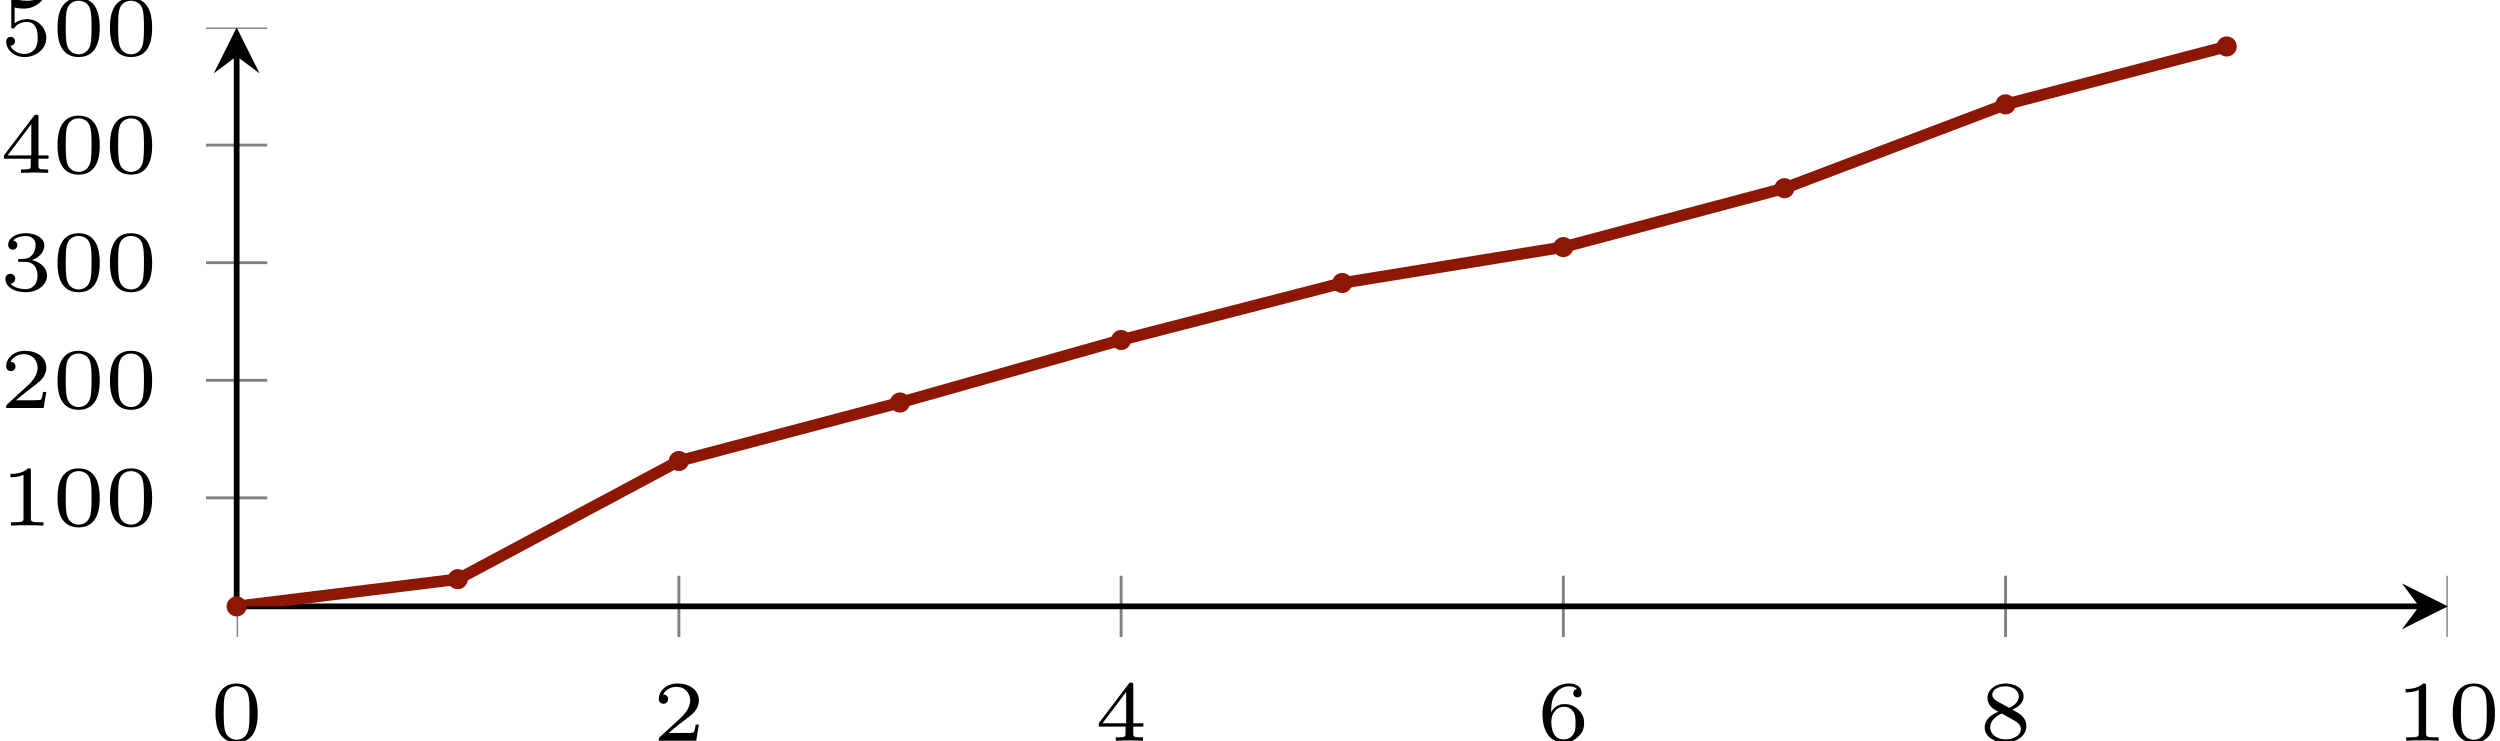
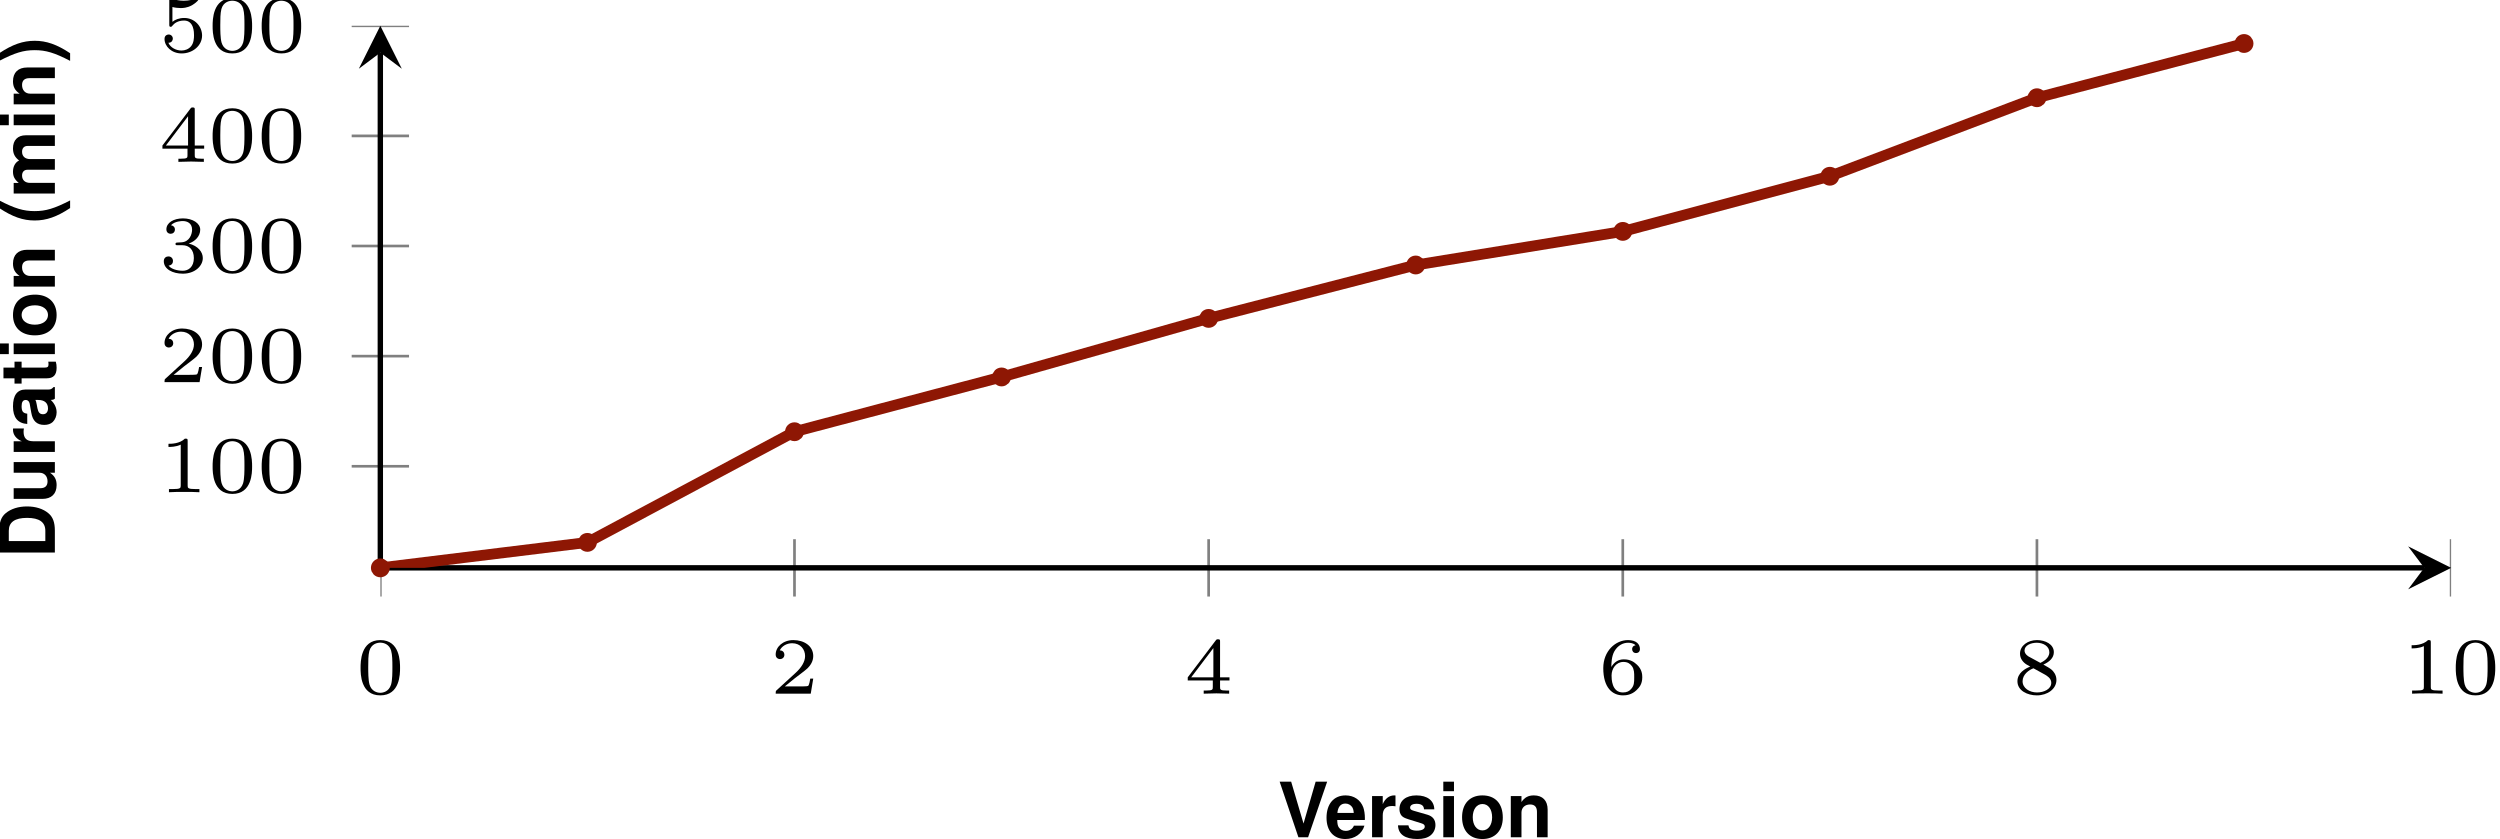
- <svg xmlns="http://www.w3.org/2000/svg" xmlns:xlink="http://www.w3.org/1999/xlink" height="51.452pt" version="1.1" viewBox="2.791 -12.139 173.659 51.452" width="173.659pt">
+ <svg xmlns="http://www.w3.org/2000/svg" xmlns:xlink="http://www.w3.org/1999/xlink" height="62.182pt" version="1.1" viewBox="2.864 -12.138 185.432 62.182" width="185.432pt">
  <defs>
    <clipPath id="clip1">
-       <path d="M19.23 171.707H172.824V-151.953H19.23" />
+       <path d="M31.074 171.707H184.671V-151.953H31.074" />
    </clipPath>
    <clipPath id="clip2">
-       <path d="M-122.527 29.98V-10.227H314.582V29.98" />
+       <path d="M-110.68 29.98V-10.227H326.425V29.98" />
    </clipPath>
    <clipPath id="clip3">
-       <path d="M19.23 29.98H172.824V-10.227H19.23Z" />
+       <path d="M31.074 29.98H184.671V-10.227H31.074Z" />
    </clipPath>
-     <path d="M3.288 -1.907C3.288 -2.343 3.288 -3.975 1.823 -3.975S0.359 -2.343 0.359 -1.907C0.359 -1.476 0.359 0.126 1.823 0.126S3.288 -1.476 3.288 -1.907ZM1.823 -0.066C1.572 -0.066 1.166 -0.185 1.022 -0.681C0.927 -1.028 0.927 -1.614 0.927 -1.985C0.927 -2.385 0.927 -2.845 1.01 -3.168C1.16 -3.706 1.614 -3.784 1.823 -3.784C2.098 -3.784 2.493 -3.652 2.624 -3.198C2.714 -2.881 2.72 -2.445 2.72 -1.985C2.72 -1.602 2.72 -0.998 2.618 -0.664C2.451 -0.143 2.02 -0.066 1.823 -0.066Z" id="g0-48" />
-     <path d="M2.146 -3.796C2.146 -3.975 2.122 -3.975 1.943 -3.975C1.548 -3.593 0.938 -3.593 0.723 -3.593V-3.359C0.879 -3.359 1.273 -3.359 1.632 -3.527V-0.508C1.632 -0.311 1.632 -0.233 1.016 -0.233H0.759V0C1.088 -0.024 1.554 -0.024 1.889 -0.024S2.69 -0.024 3.019 0V-0.233H2.762C2.146 -0.233 2.146 -0.311 2.146 -0.508V-3.796Z" id="g0-49" />
-     <path d="M3.216 -1.118H2.995C2.983 -1.034 2.923 -0.64 2.833 -0.574C2.792 -0.538 2.307 -0.538 2.224 -0.538H1.106L1.871 -1.16C2.074 -1.321 2.606 -1.704 2.792 -1.883C2.971 -2.062 3.216 -2.367 3.216 -2.792C3.216 -3.539 2.54 -3.975 1.739 -3.975C0.968 -3.975 0.43 -3.467 0.43 -2.905C0.43 -2.6 0.687 -2.564 0.753 -2.564C0.903 -2.564 1.076 -2.672 1.076 -2.887C1.076 -3.019 0.998 -3.21 0.735 -3.21C0.873 -3.515 1.237 -3.742 1.65 -3.742C2.277 -3.742 2.612 -3.276 2.612 -2.792C2.612 -2.367 2.331 -1.931 1.913 -1.548L0.496 -0.251C0.436 -0.191 0.43 -0.185 0.43 0H3.031L3.216 -1.118Z" id="g0-50" />
-     <path d="M1.757 -1.985C2.265 -1.985 2.606 -1.644 2.606 -1.034C2.606 -0.377 2.212 -0.09 1.775 -0.09C1.614 -0.09 0.998 -0.126 0.729 -0.472C0.962 -0.496 1.058 -0.652 1.058 -0.813C1.058 -1.016 0.915 -1.154 0.717 -1.154C0.556 -1.154 0.377 -1.052 0.377 -0.801C0.377 -0.209 1.034 0.126 1.793 0.126C2.678 0.126 3.27 -0.442 3.27 -1.034C3.27 -1.47 2.935 -1.931 2.224 -2.11C2.696 -2.265 3.078 -2.648 3.078 -3.138C3.078 -3.616 2.517 -3.975 1.799 -3.975C1.1 -3.975 0.568 -3.652 0.568 -3.162C0.568 -2.905 0.765 -2.833 0.885 -2.833C1.04 -2.833 1.201 -2.941 1.201 -3.15C1.201 -3.335 1.07 -3.443 0.909 -3.467C1.19 -3.778 1.734 -3.778 1.787 -3.778C2.092 -3.778 2.475 -3.634 2.475 -3.138C2.475 -2.809 2.289 -2.236 1.692 -2.2C1.584 -2.194 1.423 -2.182 1.369 -2.182C1.309 -2.176 1.243 -2.17 1.243 -2.08C1.243 -1.985 1.309 -1.985 1.411 -1.985H1.757Z" id="g0-51" />
-     <path d="M3.371 -0.98V-1.213H2.672V-3.856C2.672 -3.993 2.672 -4.035 2.523 -4.035C2.415 -4.035 2.403 -4.017 2.349 -3.945L0.275 -1.213V-0.98H2.134V-0.502C2.134 -0.305 2.134 -0.233 1.632 -0.233H1.459V0C1.578 -0.006 2.14 -0.024 2.403 -0.024S3.228 -0.006 3.347 0V-0.233H3.174C2.672 -0.233 2.672 -0.305 2.672 -0.502V-0.98H3.371ZM2.176 -3.383V-1.213H0.532L2.176 -3.383Z" id="g0-52" />
-     <path d="M1.016 -3.318C1.213 -3.264 1.423 -3.24 1.626 -3.24C1.757 -3.24 2.092 -3.24 2.469 -3.449C2.57 -3.509 2.941 -3.754 2.941 -3.879C2.941 -3.957 2.881 -3.975 2.857 -3.975C2.839 -3.975 2.833 -3.975 2.768 -3.951C2.552 -3.868 2.248 -3.784 1.859 -3.784C1.566 -3.784 1.243 -3.838 0.974 -3.939C0.915 -3.963 0.891 -3.975 0.867 -3.975C0.783 -3.975 0.783 -3.909 0.783 -3.814V-2.02C0.783 -1.919 0.783 -1.847 0.891 -1.847C0.944 -1.847 0.962 -1.871 1.004 -1.919C1.154 -2.11 1.417 -2.313 1.883 -2.313C2.618 -2.313 2.618 -1.417 2.618 -1.225C2.618 -0.992 2.6 -0.658 2.403 -0.412C2.218 -0.185 1.943 -0.09 1.686 -0.09C1.273 -0.09 0.861 -0.317 0.717 -0.664C1.01 -0.669 1.046 -0.903 1.046 -0.974C1.046 -1.136 0.921 -1.279 0.735 -1.279C0.681 -1.279 0.43 -1.249 0.43 -0.95C0.43 -0.4 0.95 0.126 1.704 0.126C2.523 0.126 3.216 -0.454 3.216 -1.201C3.216 -1.883 2.666 -2.505 1.895 -2.505C1.506 -2.505 1.207 -2.379 1.016 -2.218V-3.318Z" id="g0-53" />
-     <path d="M0.974 -1.979C0.98 -2.277 0.992 -2.774 1.201 -3.144C1.465 -3.599 1.859 -3.778 2.218 -3.778C2.355 -3.778 2.63 -3.754 2.774 -3.587C2.552 -3.551 2.517 -3.395 2.517 -3.3C2.517 -3.144 2.624 -3.013 2.803 -3.013S3.096 -3.126 3.096 -3.312C3.096 -3.676 2.821 -3.975 2.212 -3.975C1.285 -3.975 0.377 -3.168 0.377 -1.895C0.377 -0.442 1.052 0.126 1.841 0.126C2.074 0.126 2.481 0.09 2.845 -0.263C3.037 -0.454 3.27 -0.693 3.27 -1.219C3.27 -1.423 3.246 -1.805 2.881 -2.146C2.672 -2.337 2.409 -2.546 1.901 -2.546C1.482 -2.546 1.178 -2.331 0.974 -1.979ZM1.835 -0.09C0.992 -0.09 0.992 -1.118 0.992 -1.351C0.992 -1.865 1.333 -2.355 1.871 -2.355C2.182 -2.355 2.361 -2.23 2.505 -2.038C2.672 -1.805 2.672 -1.536 2.672 -1.219C2.672 -0.807 2.66 -0.604 2.457 -0.365C2.313 -0.185 2.122 -0.09 1.835 -0.09Z" id="g0-54" />
-     <path d="M2.301 -2.158C2.744 -2.355 3.078 -2.648 3.078 -3.078C3.078 -3.664 2.451 -3.975 1.829 -3.975C1.154 -3.975 0.568 -3.569 0.568 -2.965C0.568 -2.594 0.813 -2.307 1.064 -2.158C1.124 -2.122 1.267 -2.044 1.327 -2.008C0.933 -1.859 0.377 -1.524 0.377 -0.921C0.377 -0.221 1.124 0.126 1.817 0.126C2.612 0.126 3.27 -0.353 3.27 -1.016C3.27 -1.429 3.019 -1.674 2.929 -1.763C2.815 -1.871 2.517 -2.038 2.301 -2.158ZM1.219 -2.75C1.207 -2.756 0.903 -2.923 0.903 -3.198C0.903 -3.587 1.375 -3.778 1.817 -3.778C2.283 -3.778 2.744 -3.521 2.744 -3.072C2.744 -2.612 2.248 -2.367 2.08 -2.283L1.219 -2.75ZM1.566 -1.883C1.632 -1.847 2.271 -1.488 2.433 -1.405C2.558 -1.327 2.887 -1.148 2.887 -0.807C2.887 -0.335 2.337 -0.09 1.829 -0.09C1.273 -0.09 0.759 -0.412 0.759 -0.921S1.237 -1.763 1.566 -1.883Z" id="g0-56" />
+     <path d="M3.288 -1.907C3.288 -2.343 3.288 -3.975 1.823 -3.975S0.359 -2.343 0.359 -1.907C0.359 -1.476 0.359 0.126 1.823 0.126S3.288 -1.476 3.288 -1.907ZM1.823 -0.066C1.572 -0.066 1.166 -0.185 1.022 -0.681C0.927 -1.028 0.927 -1.614 0.927 -1.985C0.927 -2.385 0.927 -2.845 1.01 -3.168C1.16 -3.706 1.614 -3.784 1.823 -3.784C2.098 -3.784 2.493 -3.652 2.624 -3.198C2.714 -2.881 2.72 -2.445 2.72 -1.985C2.72 -1.602 2.72 -0.998 2.618 -0.664C2.451 -0.143 2.02 -0.066 1.823 -0.066Z" id="g2-48" />
+     <path d="M2.146 -3.796C2.146 -3.975 2.122 -3.975 1.943 -3.975C1.548 -3.593 0.938 -3.593 0.723 -3.593V-3.359C0.879 -3.359 1.273 -3.359 1.632 -3.527V-0.508C1.632 -0.311 1.632 -0.233 1.016 -0.233H0.759V0C1.088 -0.024 1.554 -0.024 1.889 -0.024S2.69 -0.024 3.019 0V-0.233H2.762C2.146 -0.233 2.146 -0.311 2.146 -0.508V-3.796Z" id="g2-49" />
+     <path d="M3.216 -1.118H2.995C2.983 -1.034 2.923 -0.64 2.833 -0.574C2.792 -0.538 2.307 -0.538 2.224 -0.538H1.106L1.871 -1.16C2.074 -1.321 2.606 -1.704 2.792 -1.883C2.971 -2.062 3.216 -2.367 3.216 -2.792C3.216 -3.539 2.54 -3.975 1.739 -3.975C0.968 -3.975 0.43 -3.467 0.43 -2.905C0.43 -2.6 0.687 -2.564 0.753 -2.564C0.903 -2.564 1.076 -2.672 1.076 -2.887C1.076 -3.019 0.998 -3.21 0.735 -3.21C0.873 -3.515 1.237 -3.742 1.65 -3.742C2.277 -3.742 2.612 -3.276 2.612 -2.792C2.612 -2.367 2.331 -1.931 1.913 -1.548L0.496 -0.251C0.436 -0.191 0.43 -0.185 0.43 0H3.031L3.216 -1.118Z" id="g2-50" />
+     <path d="M1.757 -1.985C2.265 -1.985 2.606 -1.644 2.606 -1.034C2.606 -0.377 2.212 -0.09 1.775 -0.09C1.614 -0.09 0.998 -0.126 0.729 -0.472C0.962 -0.496 1.058 -0.652 1.058 -0.813C1.058 -1.016 0.915 -1.154 0.717 -1.154C0.556 -1.154 0.377 -1.052 0.377 -0.801C0.377 -0.209 1.034 0.126 1.793 0.126C2.678 0.126 3.27 -0.442 3.27 -1.034C3.27 -1.47 2.935 -1.931 2.224 -2.11C2.696 -2.265 3.078 -2.648 3.078 -3.138C3.078 -3.616 2.517 -3.975 1.799 -3.975C1.1 -3.975 0.568 -3.652 0.568 -3.162C0.568 -2.905 0.765 -2.833 0.885 -2.833C1.04 -2.833 1.201 -2.941 1.201 -3.15C1.201 -3.335 1.07 -3.443 0.909 -3.467C1.19 -3.778 1.734 -3.778 1.787 -3.778C2.092 -3.778 2.475 -3.634 2.475 -3.138C2.475 -2.809 2.289 -2.236 1.692 -2.2C1.584 -2.194 1.423 -2.182 1.369 -2.182C1.309 -2.176 1.243 -2.17 1.243 -2.08C1.243 -1.985 1.309 -1.985 1.411 -1.985H1.757Z" id="g2-51" />
+     <path d="M3.371 -0.98V-1.213H2.672V-3.856C2.672 -3.993 2.672 -4.035 2.523 -4.035C2.415 -4.035 2.403 -4.017 2.349 -3.945L0.275 -1.213V-0.98H2.134V-0.502C2.134 -0.305 2.134 -0.233 1.632 -0.233H1.459V0C1.578 -0.006 2.14 -0.024 2.403 -0.024S3.228 -0.006 3.347 0V-0.233H3.174C2.672 -0.233 2.672 -0.305 2.672 -0.502V-0.98H3.371ZM2.176 -3.383V-1.213H0.532L2.176 -3.383Z" id="g2-52" />
+     <path d="M1.016 -3.318C1.213 -3.264 1.423 -3.24 1.626 -3.24C1.757 -3.24 2.092 -3.24 2.469 -3.449C2.57 -3.509 2.941 -3.754 2.941 -3.879C2.941 -3.957 2.881 -3.975 2.857 -3.975C2.839 -3.975 2.833 -3.975 2.768 -3.951C2.552 -3.868 2.248 -3.784 1.859 -3.784C1.566 -3.784 1.243 -3.838 0.974 -3.939C0.915 -3.963 0.891 -3.975 0.867 -3.975C0.783 -3.975 0.783 -3.909 0.783 -3.814V-2.02C0.783 -1.919 0.783 -1.847 0.891 -1.847C0.944 -1.847 0.962 -1.871 1.004 -1.919C1.154 -2.11 1.417 -2.313 1.883 -2.313C2.618 -2.313 2.618 -1.417 2.618 -1.225C2.618 -0.992 2.6 -0.658 2.403 -0.412C2.218 -0.185 1.943 -0.09 1.686 -0.09C1.273 -0.09 0.861 -0.317 0.717 -0.664C1.01 -0.669 1.046 -0.903 1.046 -0.974C1.046 -1.136 0.921 -1.279 0.735 -1.279C0.681 -1.279 0.43 -1.249 0.43 -0.95C0.43 -0.4 0.95 0.126 1.704 0.126C2.523 0.126 3.216 -0.454 3.216 -1.201C3.216 -1.883 2.666 -2.505 1.895 -2.505C1.506 -2.505 1.207 -2.379 1.016 -2.218V-3.318Z" id="g2-53" />
+     <path d="M0.974 -1.979C0.98 -2.277 0.992 -2.774 1.201 -3.144C1.465 -3.599 1.859 -3.778 2.218 -3.778C2.355 -3.778 2.63 -3.754 2.774 -3.587C2.552 -3.551 2.517 -3.395 2.517 -3.3C2.517 -3.144 2.624 -3.013 2.803 -3.013S3.096 -3.126 3.096 -3.312C3.096 -3.676 2.821 -3.975 2.212 -3.975C1.285 -3.975 0.377 -3.168 0.377 -1.895C0.377 -0.442 1.052 0.126 1.841 0.126C2.074 0.126 2.481 0.09 2.845 -0.263C3.037 -0.454 3.27 -0.693 3.27 -1.219C3.27 -1.423 3.246 -1.805 2.881 -2.146C2.672 -2.337 2.409 -2.546 1.901 -2.546C1.482 -2.546 1.178 -2.331 0.974 -1.979ZM1.835 -0.09C0.992 -0.09 0.992 -1.118 0.992 -1.351C0.992 -1.865 1.333 -2.355 1.871 -2.355C2.182 -2.355 2.361 -2.23 2.505 -2.038C2.672 -1.805 2.672 -1.536 2.672 -1.219C2.672 -0.807 2.66 -0.604 2.457 -0.365C2.313 -0.185 2.122 -0.09 1.835 -0.09Z" id="g2-54" />
+     <path d="M2.301 -2.158C2.744 -2.355 3.078 -2.648 3.078 -3.078C3.078 -3.664 2.451 -3.975 1.829 -3.975C1.154 -3.975 0.568 -3.569 0.568 -2.965C0.568 -2.594 0.813 -2.307 1.064 -2.158C1.124 -2.122 1.267 -2.044 1.327 -2.008C0.933 -1.859 0.377 -1.524 0.377 -0.921C0.377 -0.221 1.124 0.126 1.817 0.126C2.612 0.126 3.27 -0.353 3.27 -1.016C3.27 -1.429 3.019 -1.674 2.929 -1.763C2.815 -1.871 2.517 -2.038 2.301 -2.158ZM1.219 -2.75C1.207 -2.756 0.903 -2.923 0.903 -3.198C0.903 -3.587 1.375 -3.778 1.817 -3.778C2.283 -3.778 2.744 -3.521 2.744 -3.072C2.744 -2.612 2.248 -2.367 2.08 -2.283L1.219 -2.75ZM1.566 -1.883C1.632 -1.847 2.271 -1.488 2.433 -1.405C2.558 -1.327 2.887 -1.148 2.887 -0.807C2.887 -0.335 2.337 -0.09 1.829 -0.09C1.273 -0.09 0.759 -0.412 0.759 -0.921S1.237 -1.763 1.566 -1.883Z" id="g2-56" />
+     <path d="M1.148 -4.124C0.498 -3.146 0.226 -2.365 0.226 -1.499C0.226 -0.628 0.498 0.153 1.148 1.131H1.714C1.115 -0.034 0.922 -0.668 0.922 -1.499C0.922 -2.325 1.115 -2.97 1.714 -4.124H1.148Z" id="g1-40" />
+     <path d="M0.69 1.131C1.341 0.153 1.612 -0.628 1.612 -1.494C1.612 -2.365 1.341 -3.146 0.69 -4.124H0.124C0.724 -2.959 0.917 -2.325 0.917 -1.494C0.917 -0.668 0.724 -0.023 0.124 1.131H0.69Z" id="g1-41" />
+     <path d="M0.436 0H2.048C2.676 0 3.072 -0.147 3.349 -0.481C3.677 -0.866 3.853 -1.426 3.853 -2.065C3.853 -2.699 3.677 -3.259 3.349 -3.649C3.072 -3.983 2.682 -4.124 2.048 -4.124H0.436V0ZM1.284 -0.707V-3.417H2.048C2.687 -3.417 3.004 -2.97 3.004 -2.059C3.004 -1.154 2.687 -0.707 2.048 -0.707H1.284Z" id="g1-68" />
+     <path d="M2.246 0L3.66 -4.124H2.806L1.907 -1.018L0.99 -4.124H0.136L1.528 0H2.246Z" id="g1-86" />
+     <path d="M2.965 -0.096C2.823 -0.226 2.783 -0.311 2.783 -0.47V-2.167C2.783 -2.789 2.359 -3.106 1.533 -3.106S0.277 -2.755 0.226 -2.048H0.99C1.03 -2.365 1.16 -2.467 1.55 -2.467C1.856 -2.467 2.008 -2.365 2.008 -2.161C2.008 -2.059 1.957 -1.969 1.873 -1.924C1.765 -1.867 1.765 -1.867 1.375 -1.805L1.058 -1.748C0.453 -1.646 0.158 -1.335 0.158 -0.786C0.158 -0.526 0.232 -0.311 0.373 -0.158C0.549 0.023 0.815 0.13 1.086 0.13C1.426 0.13 1.737 -0.017 2.014 -0.306C2.014 -0.147 2.031 -0.091 2.105 0H2.965V-0.096ZM2.008 -1.228C2.008 -0.769 1.782 -0.509 1.38 -0.509C1.115 -0.509 0.95 -0.651 0.95 -0.877C0.95 -1.115 1.075 -1.228 1.403 -1.296L1.675 -1.346C1.884 -1.386 1.918 -1.397 2.008 -1.443V-1.228Z" id="g1-97" />
+     <path d="M2.965 -1.279C2.97 -1.346 2.97 -1.375 2.97 -1.414C2.97 -1.72 2.925 -2.003 2.851 -2.218C2.648 -2.772 2.155 -3.106 1.539 -3.106C0.662 -3.106 0.124 -2.472 0.124 -1.448C0.124 -0.47 0.656 0.13 1.522 0.13C2.206 0.13 2.761 -0.26 2.936 -0.86H2.155C2.059 -0.617 1.839 -0.475 1.55 -0.475C1.324 -0.475 1.143 -0.571 1.03 -0.741C0.956 -0.854 0.928 -0.99 0.917 -1.279H2.965ZM0.928 -1.805C0.979 -2.269 1.177 -2.501 1.528 -2.501C1.726 -2.501 1.907 -2.404 2.02 -2.246C2.093 -2.133 2.127 -2.014 2.144 -1.805H0.928Z" id="g1-101" />
+     <path d="M1.171 -3.055H0.379V0H1.171V-3.055ZM1.171 -4.124H0.379V-3.417H1.171V-4.124Z" id="g1-105" />
+     <path d="M0.339 -3.055V0H1.131V-1.833C1.131 -2.206 1.335 -2.433 1.675 -2.433C1.941 -2.433 2.105 -2.28 2.105 -2.037V0H2.897V-1.833C2.897 -2.206 3.1 -2.433 3.44 -2.433C3.706 -2.433 3.87 -2.28 3.87 -2.037V0H4.662V-2.161C4.662 -2.755 4.3 -3.106 3.689 -3.106C3.304 -3.106 3.032 -2.97 2.795 -2.653C2.648 -2.942 2.342 -3.106 1.963 -3.106C1.612 -3.106 1.386 -2.987 1.126 -2.676V-3.055H0.339Z" id="g1-109" />
+     <path d="M0.356 -3.055V0H1.148V-1.833C1.148 -2.195 1.403 -2.433 1.788 -2.433C2.127 -2.433 2.297 -2.246 2.297 -1.884V0H3.089V-2.048C3.089 -2.721 2.716 -3.106 2.065 -3.106C1.652 -3.106 1.375 -2.953 1.148 -2.614V-3.055H0.356Z" id="g1-110" />
+     <path d="M1.703 -3.106C0.769 -3.106 0.198 -2.489 0.198 -1.488C0.198 -0.481 0.769 0.13 1.709 0.13C2.636 0.13 3.219 -0.487 3.219 -1.465C3.219 -2.501 2.659 -3.106 1.703 -3.106ZM1.709 -2.467C2.144 -2.467 2.427 -2.076 2.427 -1.477C2.427 -0.905 2.133 -0.509 1.709 -0.509C1.279 -0.509 0.99 -0.905 0.99 -1.488S1.279 -2.467 1.709 -2.467Z" id="g1-111" />
+     <path d="M0.356 -3.055V0H1.148V-1.624C1.148 -2.088 1.38 -2.32 1.844 -2.32C1.929 -2.32 1.986 -2.314 2.093 -2.297V-3.1C2.048 -3.106 2.02 -3.106 1.997 -3.106C1.635 -3.106 1.318 -2.868 1.148 -2.455V-3.055H0.356Z" id="g1-114" />
+     <path d="M2.857 -2.071C2.846 -2.716 2.348 -3.106 1.528 -3.106C0.752 -3.106 0.272 -2.716 0.272 -2.088C0.272 -1.884 0.334 -1.709 0.441 -1.59C0.549 -1.482 0.645 -1.431 0.939 -1.335L1.884 -1.041C2.082 -0.979 2.15 -0.917 2.15 -0.792C2.15 -0.605 1.929 -0.492 1.561 -0.492C1.358 -0.492 1.194 -0.532 1.092 -0.6C1.007 -0.662 0.973 -0.724 0.939 -0.888H0.164C0.187 -0.221 0.679 0.13 1.607 0.13C2.031 0.13 2.354 0.04 2.58 -0.141S2.942 -0.605 2.942 -0.905C2.942 -1.301 2.744 -1.556 2.342 -1.675L1.341 -1.963C1.12 -2.031 1.064 -2.076 1.064 -2.201C1.064 -2.37 1.245 -2.484 1.522 -2.484C1.901 -2.484 2.088 -2.348 2.093 -2.071H2.857Z" id="g1-115" />
+     <path d="M1.703 -2.993H1.262V-3.813H0.47V-2.993H0.079V-2.467H0.47V-0.588C0.47 -0.107 0.724 0.13 1.245 0.13C1.42 0.13 1.561 0.113 1.703 0.068V-0.487C1.624 -0.475 1.578 -0.47 1.522 -0.47C1.313 -0.47 1.262 -0.532 1.262 -0.803V-2.467H1.703V-2.993Z" id="g1-116" />
+     <path d="M3.061 0V-3.055H2.269V-1.143C2.269 -0.781 2.014 -0.543 1.629 -0.543C1.29 -0.543 1.12 -0.724 1.12 -1.092V-3.055H0.328V-0.928C0.328 -0.255 0.702 0.13 1.352 0.13C1.765 0.13 2.042 -0.023 2.269 -0.362V0H3.061Z" id="g1-117" />
  </defs>
  <g id="page1">
-     <path clip-path="url(#clip1)" d="M19.23 32.109V27.855M49.949 32.109V27.855M80.668 32.109V27.855M111.387 32.109V27.855M142.106 32.109V27.855M172.824 32.109V27.855" fill="none" stroke="#808080" stroke-miterlimit="10.037" stroke-width="0.2" />
-     <path clip-path="url(#clip2)" d="M17.102 22.445H21.355M17.102 14.277H21.355M17.102 6.109H21.355M17.102 -2.059H21.355M17.102 -10.227H21.355" fill="none" stroke="#808080" stroke-miterlimit="10.037" stroke-width="0.2" />
-     <path d="M19.23 29.98H170.832" fill="none" stroke="#000000" stroke-miterlimit="10.037" stroke-width="0.4" />
-     <path d="M172.824 29.98L169.637 28.387L170.832 29.98L169.637 31.574" />
-     <path d="M19.23 29.98V-8.234" fill="none" stroke="#000000" stroke-miterlimit="10.037" stroke-width="0.4" />
-     <path d="M19.23 -10.227L17.637 -7.039L19.23 -8.234L20.824 -7.039" />
-     <g transform="matrix(1 0 0 1 -21.4198 21.8181)">
-       <use x="38.823" xlink:href="#g0-48" y="17.495" />
+     <path clip-path="url(#clip1)" d="M31.074 32.109V27.855M61.793 32.109V27.855M92.512 32.109V27.855M123.23 32.109V27.855M153.949 32.109V27.855M184.671 32.109V27.855" fill="none" stroke="#808080" stroke-miterlimit="10.037" stroke-width="0.2" />
+     <path clip-path="url(#clip2)" d="M28.949 22.445H33.203M28.949 14.277H33.203M28.949 6.109H33.203M28.949 -2.059H33.203M28.949 -10.227H33.203" fill="none" stroke="#808080" stroke-miterlimit="10.037" stroke-width="0.2" />
+     <path d="M31.074 29.98H182.675" fill="none" stroke="#000000" stroke-miterlimit="10.037" stroke-width="0.4" />
+     <path d="M184.672 29.98L181.481 28.387L182.676 29.98L181.481 31.574" />
+     <path d="M31.074 29.98V-8.234" fill="none" stroke="#000000" stroke-miterlimit="10.037" stroke-width="0.4" />
+     <path d="M31.074 -10.227L29.48 -7.039L31.074 -8.234L32.668 -7.039" />
+     <g transform="matrix(1 0 0 1 -33.2658 32.5259)">
+       <use x="62.515" xlink:href="#g2-48" y="6.788" />
    </g>
-     <g transform="matrix(1 0 0 1 9.2991 21.8181)">
-       <use x="38.823" xlink:href="#g0-50" y="17.495" />
+     <g transform="matrix(1 0 0 1 -2.5469 32.5259)">
+       <use x="62.515" xlink:href="#g2-50" y="6.788" />
    </g>
-     <g transform="matrix(1 0 0 1 40.018 21.8181)">
-       <use x="38.823" xlink:href="#g0-52" y="17.495" />
+     <g transform="matrix(1 0 0 1 28.1721 32.5259)">
+       <use x="62.515" xlink:href="#g2-52" y="6.788" />
    </g>
-     <g transform="matrix(1 0 0 1 70.7369 21.8181)">
-       <use x="38.823" xlink:href="#g0-54" y="17.495" />
+     <g transform="matrix(1 0 0 1 58.8913 32.5259)">
+       <use x="62.515" xlink:href="#g2-54" y="6.788" />
    </g>
-     <g transform="matrix(1 0 0 1 101.456 21.8181)">
-       <use x="38.823" xlink:href="#g0-56" y="17.495" />
+     <g transform="matrix(1 0 0 1 89.6103 32.5259)">
+       <use x="62.515" xlink:href="#g2-56" y="6.788" />
    </g>
-     <g transform="matrix(1 0 0 1 130.348 21.8181)">
-       <use x="38.823" xlink:href="#g0-49" y="17.495" />
-       <use x="42.462" xlink:href="#g0-48" y="17.495" />
+     <g transform="matrix(1 0 0 1 118.502 32.5259)">
+       <use x="62.515" xlink:href="#g2-49" y="6.788" />
+       <use x="66.154" xlink:href="#g2-48" y="6.788" />
    </g>
-     <g transform="matrix(1 0 0 1 -36.0322 6.8759)">
-       <use x="38.823" xlink:href="#g0-49" y="17.495" />
-       <use x="42.462" xlink:href="#g0-48" y="17.495" />
-       <use x="46.102" xlink:href="#g0-48" y="17.495" />
+     <g transform="matrix(1 0 0 1 -47.8782 17.5837)">
+       <use x="62.515" xlink:href="#g2-49" y="6.788" />
+       <use x="66.154" xlink:href="#g2-48" y="6.788" />
+       <use x="69.793" xlink:href="#g2-48" y="6.788" />
    </g>
-     <g transform="matrix(1 0 0 1 -36.0322 -1.2921)">
-       <use x="38.823" xlink:href="#g0-50" y="17.495" />
-       <use x="42.462" xlink:href="#g0-48" y="17.495" />
-       <use x="46.102" xlink:href="#g0-48" y="17.495" />
+     <g transform="matrix(1 0 0 1 -47.8782 9.41564)">
+       <use x="62.515" xlink:href="#g2-50" y="6.788" />
+       <use x="66.154" xlink:href="#g2-48" y="6.788" />
+       <use x="69.793" xlink:href="#g2-48" y="6.788" />
    </g>
-     <g transform="matrix(1 0 0 1 -36.0322 -9.46012)">
-       <use x="38.823" xlink:href="#g0-51" y="17.495" />
-       <use x="42.462" xlink:href="#g0-48" y="17.495" />
-       <use x="46.102" xlink:href="#g0-48" y="17.495" />
+     <g transform="matrix(1 0 0 1 -47.8782 1.24766)">
+       <use x="62.515" xlink:href="#g2-51" y="6.788" />
+       <use x="66.154" xlink:href="#g2-48" y="6.788" />
+       <use x="69.793" xlink:href="#g2-48" y="6.788" />
    </g>
-     <g transform="matrix(1 0 0 1 -36.0322 -17.6281)">
-       <use x="38.823" xlink:href="#g0-52" y="17.495" />
-       <use x="42.462" xlink:href="#g0-48" y="17.495" />
-       <use x="46.102" xlink:href="#g0-48" y="17.495" />
+     <g transform="matrix(1 0 0 1 -47.8782 -6.92035)">
+       <use x="62.515" xlink:href="#g2-52" y="6.788" />
+       <use x="66.154" xlink:href="#g2-48" y="6.788" />
+       <use x="69.793" xlink:href="#g2-48" y="6.788" />
    </g>
-     <g transform="matrix(1 0 0 1 -36.0322 -25.7962)">
-       <use x="38.823" xlink:href="#g0-53" y="17.495" />
-       <use x="42.462" xlink:href="#g0-48" y="17.495" />
-       <use x="46.102" xlink:href="#g0-48" y="17.495" />
+     <g transform="matrix(1 0 0 1 -47.8782 -15.0884)">
+       <use x="62.515" xlink:href="#g2-53" y="6.788" />
+       <use x="66.154" xlink:href="#g2-48" y="6.788" />
+       <use x="69.793" xlink:href="#g2-48" y="6.788" />
    </g>
-     <path clip-path="url(#clip3)" d="M19.23 29.98L34.59 28.094L49.949 19.883L65.309 15.824L80.668 11.477L96.027 7.519L111.387 5.023L126.746 0.934L142.106 -4.887L157.465 -8.91" fill="none" stroke="#8e1704" stroke-miterlimit="10.037" stroke-width="0.8" />
-     <path d="M19.527 29.98C19.527 29.816 19.395 29.684 19.23 29.684C19.066 29.684 18.93 29.816 18.93 29.98C18.93 30.148 19.066 30.281 19.23 30.281C19.395 30.281 19.527 30.148 19.527 29.98ZM19.23 29.98" fill="#8e1704" />
-     <path d="M19.527 29.98C19.527 29.816 19.395 29.684 19.23 29.684C19.066 29.684 18.93 29.816 18.93 29.98C18.93 30.148 19.066 30.281 19.23 30.281C19.395 30.281 19.527 30.148 19.527 29.98ZM19.23 29.98" fill="none" stroke="#8e1704" stroke-miterlimit="10.037" stroke-width="0.8" />
-     <path d="M34.887 28.094C34.887 27.93 34.754 27.793 34.59 27.793C34.426 27.793 34.289 27.93 34.289 28.094S34.426 28.391 34.59 28.391C34.754 28.391 34.887 28.258 34.887 28.094ZM34.59 28.094" fill="#8e1704" />
-     <path d="M34.887 28.094C34.887 27.93 34.754 27.793 34.59 27.793C34.426 27.793 34.289 27.93 34.289 28.094S34.426 28.391 34.59 28.391C34.754 28.391 34.887 28.258 34.887 28.094ZM34.59 28.094" fill="none" stroke="#8e1704" stroke-miterlimit="10.037" stroke-width="0.8" />
-     <path d="M50.246 19.883C50.246 19.719 50.113 19.586 49.949 19.586C49.785 19.586 49.648 19.719 49.648 19.883C49.648 20.051 49.785 20.184 49.949 20.184C50.113 20.184 50.246 20.051 50.246 19.883ZM49.949 19.883" fill="#8e1704" />
-     <path d="M50.246 19.883C50.246 19.719 50.113 19.586 49.949 19.586C49.785 19.586 49.648 19.719 49.648 19.883C49.648 20.051 49.785 20.184 49.949 20.184C50.113 20.184 50.246 20.051 50.246 19.883ZM49.949 19.883" fill="none" stroke="#8e1704" stroke-miterlimit="10.037" stroke-width="0.8" />
-     <path d="M65.605 15.824C65.605 15.656 65.473 15.523 65.309 15.523C65.144 15.523 65.008 15.656 65.008 15.824C65.008 15.988 65.144 16.121 65.309 16.121C65.473 16.121 65.605 15.988 65.605 15.824ZM65.309 15.824" fill="#8e1704" />
-     <path d="M65.605 15.824C65.605 15.656 65.473 15.523 65.309 15.523C65.144 15.523 65.008 15.656 65.008 15.824C65.008 15.988 65.144 16.121 65.309 16.121C65.473 16.121 65.605 15.988 65.605 15.824ZM65.309 15.824" fill="none" stroke="#8e1704" stroke-miterlimit="10.037" stroke-width="0.8" />
-     <path d="M80.965 11.477C80.965 11.312 80.832 11.18 80.668 11.18C80.504 11.18 80.367 11.312 80.367 11.477C80.367 11.641 80.504 11.777 80.668 11.777C80.832 11.777 80.965 11.641 80.965 11.477ZM80.668 11.477" fill="#8e1704" />
-     <path d="M80.965 11.477C80.965 11.312 80.832 11.18 80.668 11.18C80.504 11.18 80.367 11.312 80.367 11.477C80.367 11.641 80.504 11.777 80.668 11.777C80.832 11.777 80.965 11.641 80.965 11.477ZM80.668 11.477" fill="none" stroke="#8e1704" stroke-miterlimit="10.037" stroke-width="0.8" />
-     <path d="M96.324 7.519C96.324 7.352 96.191 7.219 96.027 7.219C95.863 7.219 95.727 7.352 95.727 7.519C95.727 7.684 95.863 7.816 96.027 7.816C96.191 7.816 96.324 7.684 96.324 7.519ZM96.027 7.519" fill="#8e1704" />
-     <path d="M96.324 7.519C96.324 7.352 96.191 7.219 96.027 7.219C95.863 7.219 95.727 7.352 95.727 7.519C95.727 7.684 95.863 7.816 96.027 7.816C96.191 7.816 96.324 7.684 96.324 7.519ZM96.027 7.519" fill="none" stroke="#8e1704" stroke-miterlimit="10.037" stroke-width="0.8" />
-     <path d="M111.684 5.023C111.684 4.859 111.551 4.727 111.387 4.727C111.223 4.727 111.086 4.859 111.086 5.023C111.086 5.191 111.223 5.324 111.387 5.324C111.551 5.324 111.684 5.191 111.684 5.023ZM111.387 5.023" fill="#8e1704" />
-     <path d="M111.684 5.023C111.684 4.859 111.551 4.727 111.387 4.727C111.223 4.727 111.086 4.859 111.086 5.023C111.086 5.191 111.223 5.324 111.387 5.324C111.551 5.324 111.684 5.191 111.684 5.023ZM111.387 5.023" fill="none" stroke="#8e1704" stroke-miterlimit="10.037" stroke-width="0.8" />
-     <path d="M127.043 0.934C127.043 0.769 126.91 0.637 126.746 0.637C126.582 0.637 126.446 0.769 126.446 0.934C126.446 1.098 126.582 1.234 126.746 1.234C126.91 1.234 127.043 1.098 127.043 0.934ZM126.746 0.934" fill="#8e1704" />
-     <path d="M127.043 0.934C127.043 0.769 126.91 0.637 126.746 0.637C126.582 0.637 126.446 0.769 126.446 0.934C126.446 1.098 126.582 1.234 126.746 1.234C126.91 1.234 127.043 1.098 127.043 0.934ZM126.746 0.934" fill="none" stroke="#8e1704" stroke-miterlimit="10.037" stroke-width="0.8" />
-     <path d="M142.407 -4.887C142.407 -5.051 142.27 -5.188 142.106 -5.188C141.942 -5.188 141.805 -5.051 141.805 -4.887C141.805 -4.723 141.942 -4.59 142.106 -4.59C142.27 -4.59 142.407 -4.723 142.407 -4.887ZM142.106 -4.887" fill="#8e1704" />
-     <path d="M142.407 -4.887C142.407 -5.051 142.27 -5.188 142.106 -5.188C141.942 -5.188 141.805 -5.051 141.805 -4.887C141.805 -4.723 141.942 -4.59 142.106 -4.59C142.27 -4.59 142.407 -4.723 142.407 -4.887ZM142.106 -4.887" fill="none" stroke="#8e1704" stroke-miterlimit="10.037" stroke-width="0.8" />
-     <path d="M157.766 -8.91C157.766 -9.074 157.629 -9.211 157.465 -9.211C157.301 -9.211 157.168 -9.074 157.168 -8.91C157.168 -8.746 157.301 -8.613 157.465 -8.613C157.629 -8.613 157.766 -8.746 157.766 -8.91ZM157.465 -8.91" fill="#8e1704" />
-     <path d="M157.766 -8.91C157.766 -9.074 157.629 -9.211 157.465 -9.211C157.301 -9.211 157.168 -9.074 157.168 -8.91C157.168 -8.746 157.301 -8.613 157.465 -8.613C157.629 -8.613 157.766 -8.746 157.766 -8.91ZM157.465 -8.91" fill="none" stroke="#8e1704" stroke-miterlimit="10.037" stroke-width="0.8" />
+     <path clip-path="url(#clip3)" d="M31.074 29.98L46.434 28.094L61.793 19.883L77.152 15.824L92.512 11.476L107.871 7.519L123.231 5.027L138.589 0.933L153.949 -4.887L169.312 -8.91" fill="none" stroke="#8e1704" stroke-miterlimit="10.037" stroke-width="0.8" />
+     <path d="M31.375 29.98C31.375 29.816 31.242 29.683 31.074 29.683C30.91 29.683 30.777 29.816 30.777 29.98C30.777 30.148 30.91 30.281 31.074 30.281C31.242 30.281 31.375 30.148 31.375 29.98ZM31.074 29.98" fill="#8e1704" />
+     <path d="M31.375 29.98C31.375 29.816 31.242 29.683 31.074 29.683C30.91 29.683 30.777 29.816 30.777 29.98C30.777 30.148 30.91 30.281 31.074 30.281C31.242 30.281 31.375 30.148 31.375 29.98ZM31.074 29.98" fill="none" stroke="#8e1704" stroke-miterlimit="10.037" stroke-width="0.8" />
+     <path d="M46.734 28.094C46.734 27.93 46.602 27.793 46.434 27.793C46.27 27.793 46.137 27.93 46.137 28.094C46.137 28.258 46.27 28.391 46.434 28.391C46.602 28.391 46.734 28.258 46.734 28.094ZM46.434 28.094" fill="#8e1704" />
+     <path d="M46.734 28.094C46.734 27.93 46.602 27.793 46.434 27.793C46.27 27.793 46.137 27.93 46.137 28.094C46.137 28.258 46.27 28.391 46.434 28.391C46.602 28.391 46.734 28.258 46.734 28.094ZM46.434 28.094" fill="none" stroke="#8e1704" stroke-miterlimit="10.037" stroke-width="0.8" />
+     <path d="M62.094 19.883C62.094 19.719 61.961 19.586 61.793 19.586C61.629 19.586 61.496 19.719 61.496 19.883C61.496 20.051 61.629 20.183 61.793 20.183C61.961 20.183 62.094 20.051 62.094 19.883ZM61.793 19.883" fill="#8e1704" />
+     <path d="M62.094 19.883C62.094 19.719 61.961 19.586 61.793 19.586C61.629 19.586 61.496 19.719 61.496 19.883C61.496 20.051 61.629 20.183 61.793 20.183C61.961 20.183 62.094 20.051 62.094 19.883ZM61.793 19.883" fill="none" stroke="#8e1704" stroke-miterlimit="10.037" stroke-width="0.8" />
+     <path d="M77.453 15.824C77.453 15.656 77.32 15.523 77.152 15.523C76.988 15.523 76.856 15.656 76.856 15.824C76.856 15.988 76.988 16.121 77.152 16.121C77.32 16.121 77.453 15.988 77.453 15.824ZM77.152 15.824" fill="#8e1704" />
+     <path d="M77.453 15.824C77.453 15.656 77.32 15.523 77.152 15.523C76.988 15.523 76.856 15.656 76.856 15.824C76.856 15.988 76.988 16.121 77.152 16.121C77.32 16.121 77.453 15.988 77.453 15.824ZM77.152 15.824" fill="none" stroke="#8e1704" stroke-miterlimit="10.037" stroke-width="0.8" />
+     <path d="M92.812 11.476C92.812 11.312 92.68 11.18 92.512 11.18C92.348 11.18 92.215 11.312 92.215 11.476C92.215 11.645 92.348 11.777 92.512 11.777C92.68 11.777 92.812 11.645 92.812 11.476ZM92.512 11.476" fill="#8e1704" />
+     <path d="M92.812 11.476C92.812 11.312 92.68 11.18 92.512 11.18C92.348 11.18 92.215 11.312 92.215 11.476C92.215 11.645 92.348 11.777 92.512 11.777C92.68 11.777 92.812 11.645 92.812 11.476ZM92.512 11.476" fill="none" stroke="#8e1704" stroke-miterlimit="10.037" stroke-width="0.8" />
+     <path d="M108.172 7.519C108.172 7.351 108.039 7.219 107.871 7.219C107.707 7.219 107.574 7.351 107.574 7.519C107.574 7.684 107.707 7.816 107.871 7.816C108.039 7.816 108.172 7.684 108.172 7.519ZM107.871 7.519" fill="#8e1704" />
+     <path d="M108.172 7.519C108.172 7.351 108.039 7.219 107.871 7.219C107.707 7.219 107.574 7.351 107.574 7.519C107.574 7.684 107.707 7.816 107.871 7.816C108.039 7.816 108.172 7.684 108.172 7.519ZM107.871 7.519" fill="none" stroke="#8e1704" stroke-miterlimit="10.037" stroke-width="0.8" />
+     <path d="M123.531 5.027C123.531 4.859 123.398 4.726 123.231 4.726C123.066 4.726 122.934 4.859 122.934 5.027C122.934 5.191 123.066 5.324 123.231 5.324C123.398 5.324 123.531 5.191 123.531 5.027ZM123.231 5.027" fill="#8e1704" />
+     <path d="M123.531 5.027C123.531 4.859 123.398 4.726 123.231 4.726C123.066 4.726 122.934 4.859 122.934 5.027C122.934 5.191 123.066 5.324 123.231 5.324C123.398 5.324 123.531 5.191 123.531 5.027ZM123.231 5.027" fill="none" stroke="#8e1704" stroke-miterlimit="10.037" stroke-width="0.8" />
+     <path d="M138.89 0.933C138.89 0.769 138.757 0.637 138.589 0.637C138.425 0.637 138.293 0.769 138.293 0.933C138.293 1.098 138.425 1.234 138.589 1.234C138.757 1.234 138.89 1.098 138.89 0.933ZM138.589 0.933" fill="#8e1704" />
+     <path d="M138.89 0.933C138.89 0.769 138.757 0.637 138.589 0.637C138.425 0.637 138.293 0.769 138.293 0.933C138.293 1.098 138.425 1.234 138.589 1.234C138.757 1.234 138.89 1.098 138.89 0.933ZM138.589 0.933" fill="none" stroke="#8e1704" stroke-miterlimit="10.037" stroke-width="0.8" />
+     <path d="M154.25 -4.887C154.25 -5.051 154.117 -5.188 153.949 -5.188C153.785 -5.188 153.652 -5.051 153.652 -4.887C153.652 -4.723 153.785 -4.59 153.949 -4.59C154.117 -4.59 154.25 -4.723 154.25 -4.887ZM153.949 -4.887" fill="#8e1704" />
+     <path d="M154.25 -4.887C154.25 -5.051 154.117 -5.188 153.949 -5.188C153.785 -5.188 153.652 -5.051 153.652 -4.887C153.652 -4.723 153.785 -4.59 153.949 -4.59C154.117 -4.59 154.25 -4.723 154.25 -4.887ZM153.949 -4.887" fill="none" stroke="#8e1704" stroke-miterlimit="10.037" stroke-width="0.8" />
+     <path d="M169.609 -8.91C169.609 -9.074 169.476 -9.211 169.312 -9.211C169.144 -9.211 169.011 -9.074 169.011 -8.91C169.011 -8.746 169.144 -8.613 169.312 -8.613C169.476 -8.613 169.609 -8.746 169.609 -8.91ZM169.312 -8.91" fill="#8e1704" />
+     <path d="M169.609 -8.91C169.609 -9.074 169.476 -9.211 169.312 -9.211C169.144 -9.211 169.011 -9.074 169.011 -8.91C169.011 -8.746 169.144 -8.613 169.312 -8.613C169.476 -8.613 169.609 -8.746 169.609 -8.91ZM169.312 -8.91" fill="none" stroke="#8e1704" stroke-miterlimit="10.037" stroke-width="0.8" />
+     <g transform="matrix(1 0 0 1 35.1279 43.1769)">
+       <use x="62.515" xlink:href="#g1-86" y="6.788" />
+       <use x="66.004" xlink:href="#g1-101" y="6.788" />
+       <use x="69.15" xlink:href="#g1-114" y="6.788" />
+       <use x="71.265" xlink:href="#g1-115" y="6.788" />
+       <use x="74.411" xlink:href="#g1-105" y="6.788" />
+       <use x="75.984" xlink:href="#g1-111" y="6.788" />
+       <use x="79.44" xlink:href="#g1-110" y="6.788" />
+     </g>
+     <g transform="matrix(0 -1 1 0 0.14545 91.7935)">
+       <use x="62.515" xlink:href="#g1-68" y="6.788" />
+       <use x="66.599" xlink:href="#g1-117" y="6.788" />
+       <use x="70.056" xlink:href="#g1-114" y="6.788" />
+       <use x="72.257" xlink:href="#g1-97" y="6.788" />
+       <use x="75.402" xlink:href="#g1-116" y="6.788" />
+       <use x="77.286" xlink:href="#g1-105" y="6.788" />
+       <use x="78.859" xlink:href="#g1-111" y="6.788" />
+       <use x="82.316" xlink:href="#g1-110" y="6.788" />
+       <use x="87.351" xlink:href="#g1-40" y="6.788" />
+       <use x="89.235" xlink:href="#g1-109" y="6.788" />
+       <use x="94.264" xlink:href="#g1-105" y="6.788" />
+       <use x="95.837" xlink:href="#g1-110" y="6.788" />
+       <use x="99.294" xlink:href="#g1-41" y="6.788" />
+     </g>
  </g>
</svg>
